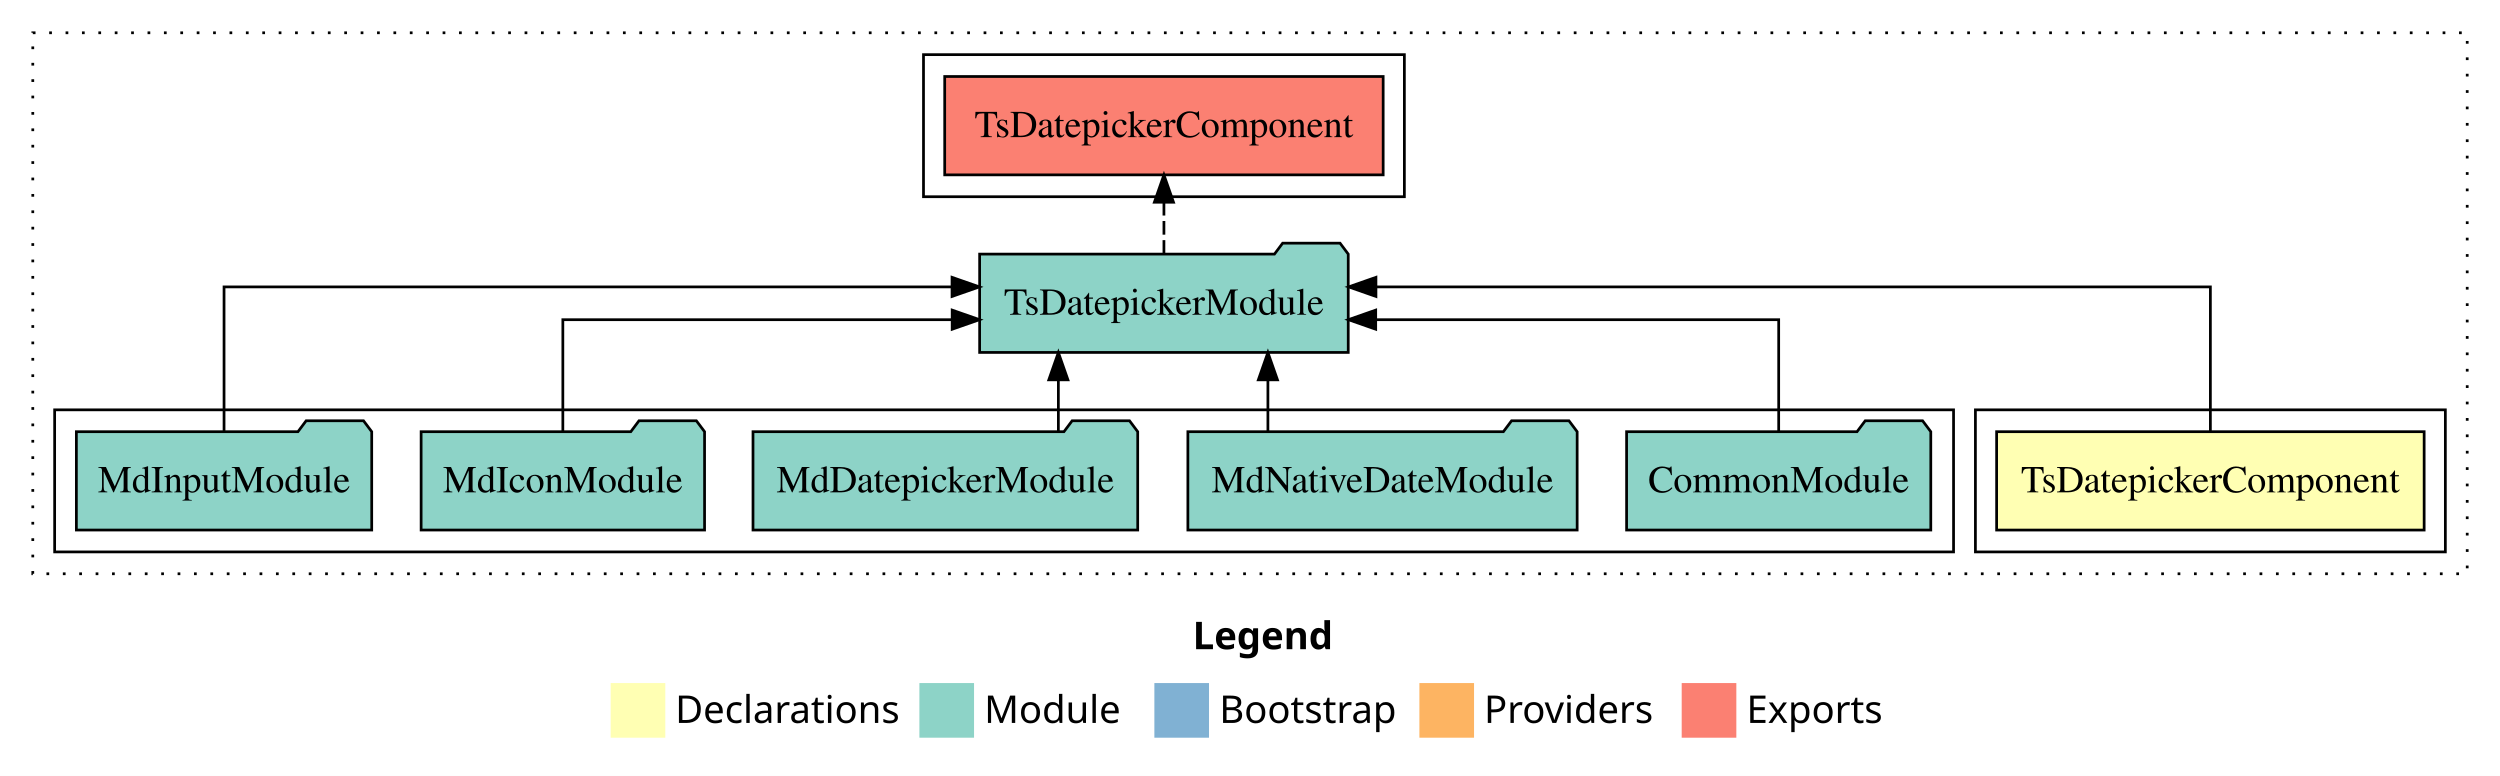
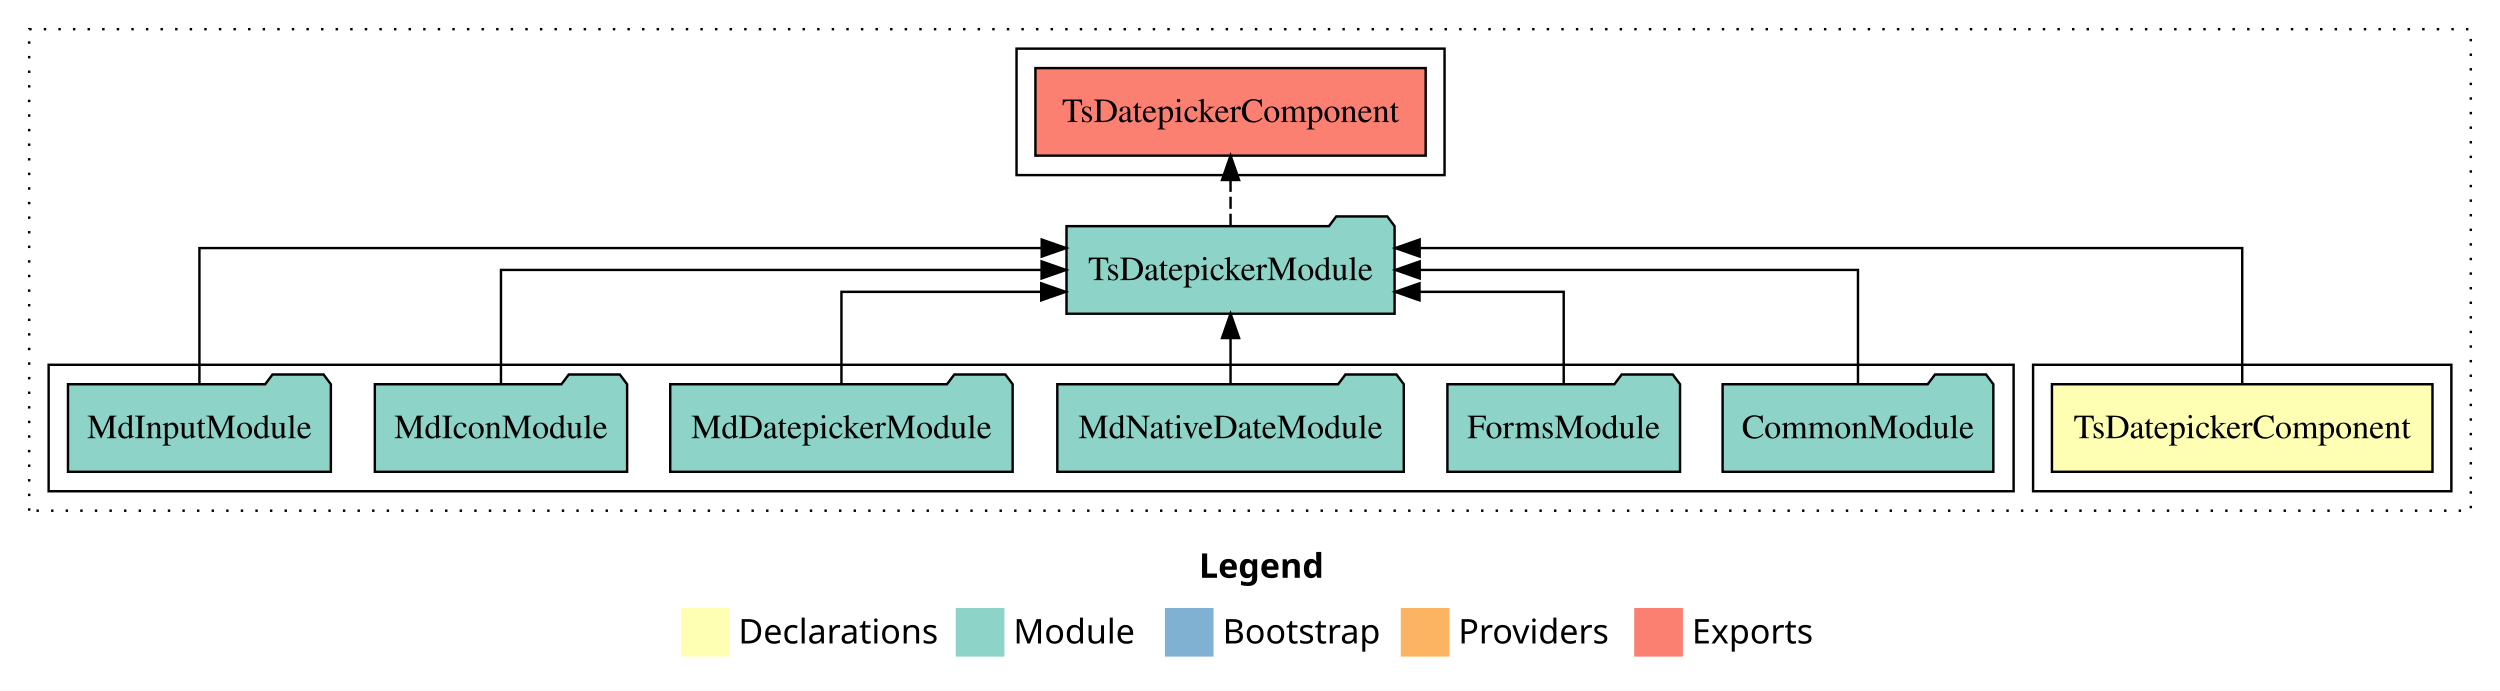
- <svg xmlns="http://www.w3.org/2000/svg" width="915pt" height="284pt" viewBox="0.00 0.00 915.00 284.00">
+ <svg xmlns="http://www.w3.org/2000/svg" width="1028pt" height="284pt" viewBox="0.00 0.00 1028.00 284.00">
  <g id="graph0" class="graph" transform="scale(1 1) rotate(0) translate(4 280)">
-     <polygon fill="#ffffff" stroke="transparent" points="-4,4 -4,-280 911,-280 911,4 -4,4" />
-     <text text-anchor="start" x="432.509" y="-42.4" font-family="sans-serif" font-weight="bold" font-size="14.00" fill="#000000">Legend</text>
-     <polygon fill="#ffffb3" stroke="transparent" points="219.5,-10 219.5,-30 239.5,-30 239.5,-10 219.5,-10" />
-     <text text-anchor="start" x="243.129" y="-15.4" font-family="sans-serif" font-size="14.00" fill="#000000">  Declarations</text>
-     <polygon fill="#8dd3c7" stroke="transparent" points="332.5,-10 332.5,-30 352.5,-30 352.5,-10 332.5,-10" />
-     <text text-anchor="start" x="356.225" y="-15.4" font-family="sans-serif" font-size="14.00" fill="#000000">  Module</text>
-     <polygon fill="#80b1d3" stroke="transparent" points="418.5,-10 418.5,-30 438.5,-30 438.5,-10 418.5,-10" />
-     <text text-anchor="start" x="442.281" y="-15.4" font-family="sans-serif" font-size="14.00" fill="#000000">  Bootstrap</text>
-     <polygon fill="#fdb462" stroke="transparent" points="515.5,-10 515.5,-30 535.5,-30 535.5,-10 515.5,-10" />
-     <text text-anchor="start" x="539.173" y="-15.4" font-family="sans-serif" font-size="14.00" fill="#000000">  Providers</text>
-     <polygon fill="#fb8072" stroke="transparent" points="611.5,-10 611.5,-30 631.5,-30 631.5,-10 611.5,-10" />
-     <text text-anchor="start" x="635.226" y="-15.4" font-family="sans-serif" font-size="14.00" fill="#000000">  Exports</text>
+     <polygon fill="#ffffff" stroke="transparent" points="-4,4 -4,-280 1024,-280 1024,4 -4,4" />
+     <text text-anchor="start" x="489.009" y="-42.4" font-family="sans-serif" font-weight="bold" font-size="14.00" fill="#000000">Legend</text>
+     <polygon fill="#ffffb3" stroke="transparent" points="276,-10 276,-30 296,-30 296,-10 276,-10" />
+     <text text-anchor="start" x="299.629" y="-15.4" font-family="sans-serif" font-size="14.00" fill="#000000">  Declarations</text>
+     <polygon fill="#8dd3c7" stroke="transparent" points="389,-10 389,-30 409,-30 409,-10 389,-10" />
+     <text text-anchor="start" x="412.725" y="-15.4" font-family="sans-serif" font-size="14.00" fill="#000000">  Module</text>
+     <polygon fill="#80b1d3" stroke="transparent" points="475,-10 475,-30 495,-30 495,-10 475,-10" />
+     <text text-anchor="start" x="498.781" y="-15.4" font-family="sans-serif" font-size="14.00" fill="#000000">  Bootstrap</text>
+     <polygon fill="#fdb462" stroke="transparent" points="572,-10 572,-30 592,-30 592,-10 572,-10" />
+     <text text-anchor="start" x="595.673" y="-15.4" font-family="sans-serif" font-size="14.00" fill="#000000">  Providers</text>
+     <polygon fill="#fb8072" stroke="transparent" points="668,-10 668,-30 688,-30 688,-10 668,-10" />
+     <text text-anchor="start" x="691.726" y="-15.4" font-family="sans-serif" font-size="14.00" fill="#000000">  Exports</text>
    <g id="clust1" class="cluster">
-       <polygon fill="none" stroke="#000000" stroke-dasharray="1,5" points="8,-70 8,-268 899,-268 899,-70 8,-70" />
+       <polygon fill="none" stroke="#000000" stroke-dasharray="1,5" points="8,-70 8,-268 1012,-268 1012,-70 8,-70" />
    </g>
    <g id="clust2" class="cluster">
-       <polygon fill="none" stroke="#000000" points="719,-78 719,-130 891,-130 891,-78 719,-78" />
+       <polygon fill="none" stroke="#000000" points="832,-78 832,-130 1004,-130 1004,-78 832,-78" />
    </g>
    <g id="clust4" class="cluster">
-       <polygon fill="none" stroke="#000000" points="16,-78 16,-130 711,-130 711,-78 16,-78" />
+       <polygon fill="none" stroke="#000000" points="16,-78 16,-130 824,-130 824,-78 16,-78" />
    </g>
    <g id="clust5" class="cluster">
-       <polygon fill="none" stroke="#000000" points="334,-208 334,-260 510,-260 510,-208 334,-208" />
+       <polygon fill="none" stroke="#000000" points="414,-208 414,-260 590,-260 590,-208 414,-208" />
    </g>
    <g id="node1" class="node">
-       <polygon fill="#ffffb3" stroke="#000000" points="883.237,-122 726.763,-122 726.763,-86 883.237,-86 883.237,-122" />
-       <text text-anchor="middle" x="805" y="-99.8" font-family="Times,serif" font-size="14.00" fill="#000000">TsDatepickerComponent</text>
+       <polygon fill="#ffffb3" stroke="#000000" points="996.237,-122 839.763,-122 839.763,-86 996.237,-86 996.237,-122" />
+       <text text-anchor="middle" x="918" y="-99.8" font-family="Times,serif" font-size="14.00" fill="#000000">TsDatepickerComponent</text>
    </g>
    <g id="node2" class="node">
-       <polygon fill="#8dd3c7" stroke="#000000" points="489.454,-187 486.454,-191 465.454,-191 462.454,-187 354.546,-187 354.546,-151 489.454,-151 489.454,-187" />
-       <text text-anchor="middle" x="422" y="-164.8" font-family="Times,serif" font-size="14.00" fill="#000000">TsDatepickerModule</text>
+       <polygon fill="#8dd3c7" stroke="#000000" points="569.454,-187 566.454,-191 545.454,-191 542.454,-187 434.546,-187 434.546,-151 569.454,-151 569.454,-187" />
+       <text text-anchor="middle" x="502" y="-164.8" font-family="Times,serif" font-size="14.00" fill="#000000">TsDatepickerModule</text>
    </g>
    <g id="edge1" class="edge">
-       <path fill="none" stroke="#000000" d="M805,-122.284C805,-143.321 805,-175 805,-175 805,-175 499.591,-175 499.591,-175" />
-       <polygon fill="#000000" stroke="#000000" points="499.591,-171.5 489.591,-175 499.591,-178.5 499.591,-171.5" />
+       <path fill="none" stroke="#000000" d="M918,-122.292C918,-144.206 918,-178 918,-178 918,-178 579.763,-178 579.763,-178" />
+       <polygon fill="#000000" stroke="#000000" points="579.764,-174.5 569.763,-178 579.763,-181.5 579.764,-174.5" />
    </g>
-     <g id="node8" class="node">
-       <polygon fill="#fb8072" stroke="#000000" points="502.237,-252 341.763,-252 341.763,-216 502.237,-216 502.237,-252" />
-       <text text-anchor="middle" x="422" y="-229.8" font-family="Times,serif" font-size="14.00" fill="#000000">TsDatepickerComponent </text>
+     <g id="node9" class="node">
+       <polygon fill="#fb8072" stroke="#000000" points="582.237,-252 421.763,-252 421.763,-216 582.237,-216 582.237,-252" />
+       <text text-anchor="middle" x="502" y="-229.8" font-family="Times,serif" font-size="14.00" fill="#000000">TsDatepickerComponent </text>
    </g>
-     <g id="edge7" class="edge">
-       <path fill="none" stroke="#000000" stroke-dasharray="5,2" d="M422,-187.106C422,-187.106 422,-205.991 422,-205.991" />
-       <polygon fill="#000000" stroke="#000000" points="418.5,-205.991 422,-215.991 425.5,-205.991 418.5,-205.991" />
+     <g id="edge8" class="edge">
+       <path fill="none" stroke="#000000" stroke-dasharray="5,2" d="M502,-187.106C502,-187.106 502,-205.991 502,-205.991" />
+       <polygon fill="#000000" stroke="#000000" points="498.5,-205.991 502,-215.991 505.5,-205.991 498.5,-205.991" />
    </g>
    <g id="node3" class="node">
-       <polygon fill="#8dd3c7" stroke="#000000" points="702.668,-122 699.668,-126 678.668,-126 675.668,-122 591.332,-122 591.332,-86 702.668,-86 702.668,-122" />
-       <text text-anchor="middle" x="647" y="-99.8" font-family="Times,serif" font-size="14.00" fill="#000000">CommonModule</text>
+       <polygon fill="#8dd3c7" stroke="#000000" points="815.668,-122 812.668,-126 791.668,-126 788.668,-122 704.332,-122 704.332,-86 815.668,-86 815.668,-122" />
+       <text text-anchor="middle" x="760" y="-99.8" font-family="Times,serif" font-size="14.00" fill="#000000">CommonModule</text>
    </g>
    <g id="edge2" class="edge">
-       <path fill="none" stroke="#000000" d="M647,-122.022C647,-139.373 647,-163 647,-163 647,-163 499.507,-163 499.507,-163" />
-       <polygon fill="#000000" stroke="#000000" points="499.507,-159.5 489.507,-163 499.507,-166.5 499.507,-159.5" />
+       <path fill="none" stroke="#000000" d="M760,-122.106C760,-141.339 760,-169 760,-169 760,-169 579.787,-169 579.787,-169" />
+       <polygon fill="#000000" stroke="#000000" points="579.787,-165.5 569.787,-169 579.786,-172.5 579.787,-165.5" />
    </g>
    <g id="node4" class="node">
+       <polygon fill="#8dd3c7" stroke="#000000" points="686.829,-122 683.829,-126 662.829,-126 659.829,-122 591.171,-122 591.171,-86 686.829,-86 686.829,-122" />
+       <text text-anchor="middle" x="639" y="-99.8" font-family="Times,serif" font-size="14.00" fill="#000000">FormsModule</text>
+     </g>
+     <g id="edge3" class="edge">
+       <path fill="none" stroke="#000000" d="M639,-122.027C639,-138.398 639,-160 639,-160 639,-160 579.697,-160 579.697,-160" />
+       <polygon fill="#000000" stroke="#000000" points="579.697,-156.5 569.697,-160 579.697,-163.5 579.697,-156.5" />
+     </g>
+     <g id="node5" class="node">
      <polygon fill="#8dd3c7" stroke="#000000" points="573.238,-122 570.238,-126 549.238,-126 546.238,-122 430.762,-122 430.762,-86 573.238,-86 573.238,-122" />
      <text text-anchor="middle" x="502" y="-99.8" font-family="Times,serif" font-size="14.00" fill="#000000">MdNativeDateModule</text>
    </g>
-     <g id="edge3" class="edge">
-       <path fill="none" stroke="#000000" d="M460.054,-122.106C460.054,-122.106 460.054,-140.991 460.054,-140.991" />
-       <polygon fill="#000000" stroke="#000000" points="456.554,-140.991 460.054,-150.991 463.554,-140.991 456.554,-140.991" />
+     <g id="edge4" class="edge">
+       <path fill="none" stroke="#000000" d="M502,-122.106C502,-122.106 502,-140.991 502,-140.991" />
+       <polygon fill="#000000" stroke="#000000" points="498.5,-140.991 502,-150.991 505.5,-140.991 498.5,-140.991" />
    </g>
-     <g id="node5" class="node">
+     <g id="node6" class="node">
      <polygon fill="#8dd3c7" stroke="#000000" points="412.402,-122 409.402,-126 388.402,-126 385.402,-122 271.598,-122 271.598,-86 412.402,-86 412.402,-122" />
      <text text-anchor="middle" x="342" y="-99.8" font-family="Times,serif" font-size="14.00" fill="#000000">MdDatepickerModule</text>
    </g>
-     <g id="edge4" class="edge">
-       <path fill="none" stroke="#000000" d="M383.362,-122.106C383.362,-122.106 383.362,-140.991 383.362,-140.991" />
-       <polygon fill="#000000" stroke="#000000" points="379.862,-140.991 383.362,-150.991 386.862,-140.991 379.862,-140.991" />
+     <g id="edge5" class="edge">
+       <path fill="none" stroke="#000000" d="M342,-122.027C342,-138.398 342,-160 342,-160 342,-160 424.146,-160 424.146,-160" />
+       <polygon fill="#000000" stroke="#000000" points="424.146,-163.5 434.146,-160 424.146,-156.5 424.146,-163.5" />
    </g>
-     <g id="node6" class="node">
+     <g id="node7" class="node">
      <polygon fill="#8dd3c7" stroke="#000000" points="253.87,-122 250.87,-126 229.87,-126 226.87,-122 150.13,-122 150.13,-86 253.87,-86 253.87,-122" />
      <text text-anchor="middle" x="202" y="-99.8" font-family="Times,serif" font-size="14.00" fill="#000000">MdIconModule</text>
    </g>
-     <g id="edge5" class="edge">
-       <path fill="none" stroke="#000000" d="M202,-122.022C202,-139.373 202,-163 202,-163 202,-163 344.498,-163 344.498,-163" />
-       <polygon fill="#000000" stroke="#000000" points="344.498,-166.5 354.498,-163 344.498,-159.5 344.498,-166.5" />
+     <g id="edge6" class="edge">
+       <path fill="none" stroke="#000000" d="M202,-122.106C202,-141.339 202,-169 202,-169 202,-169 424.3,-169 424.3,-169" />
+       <polygon fill="#000000" stroke="#000000" points="424.3,-172.5 434.3,-169 424.3,-165.5 424.3,-172.5" />
    </g>
-     <g id="node7" class="node">
+     <g id="node8" class="node">
      <polygon fill="#8dd3c7" stroke="#000000" points="132.047,-122 129.047,-126 108.046,-126 105.046,-122 23.953,-122 23.953,-86 132.047,-86 132.047,-122" />
      <text text-anchor="middle" x="78" y="-99.8" font-family="Times,serif" font-size="14.00" fill="#000000">MdInputModule</text>
    </g>
-     <g id="edge6" class="edge">
-       <path fill="none" stroke="#000000" d="M78,-122.284C78,-143.321 78,-175 78,-175 78,-175 344.447,-175 344.447,-175" />
-       <polygon fill="#000000" stroke="#000000" points="344.447,-178.5 354.447,-175 344.447,-171.5 344.447,-178.5" />
+     <g id="edge7" class="edge">
+       <path fill="none" stroke="#000000" d="M78,-122.292C78,-144.206 78,-178 78,-178 78,-178 424.347,-178 424.347,-178" />
+       <polygon fill="#000000" stroke="#000000" points="424.347,-181.5 434.347,-178 424.347,-174.5 424.347,-181.5" />
    </g>
  </g>
</svg>
